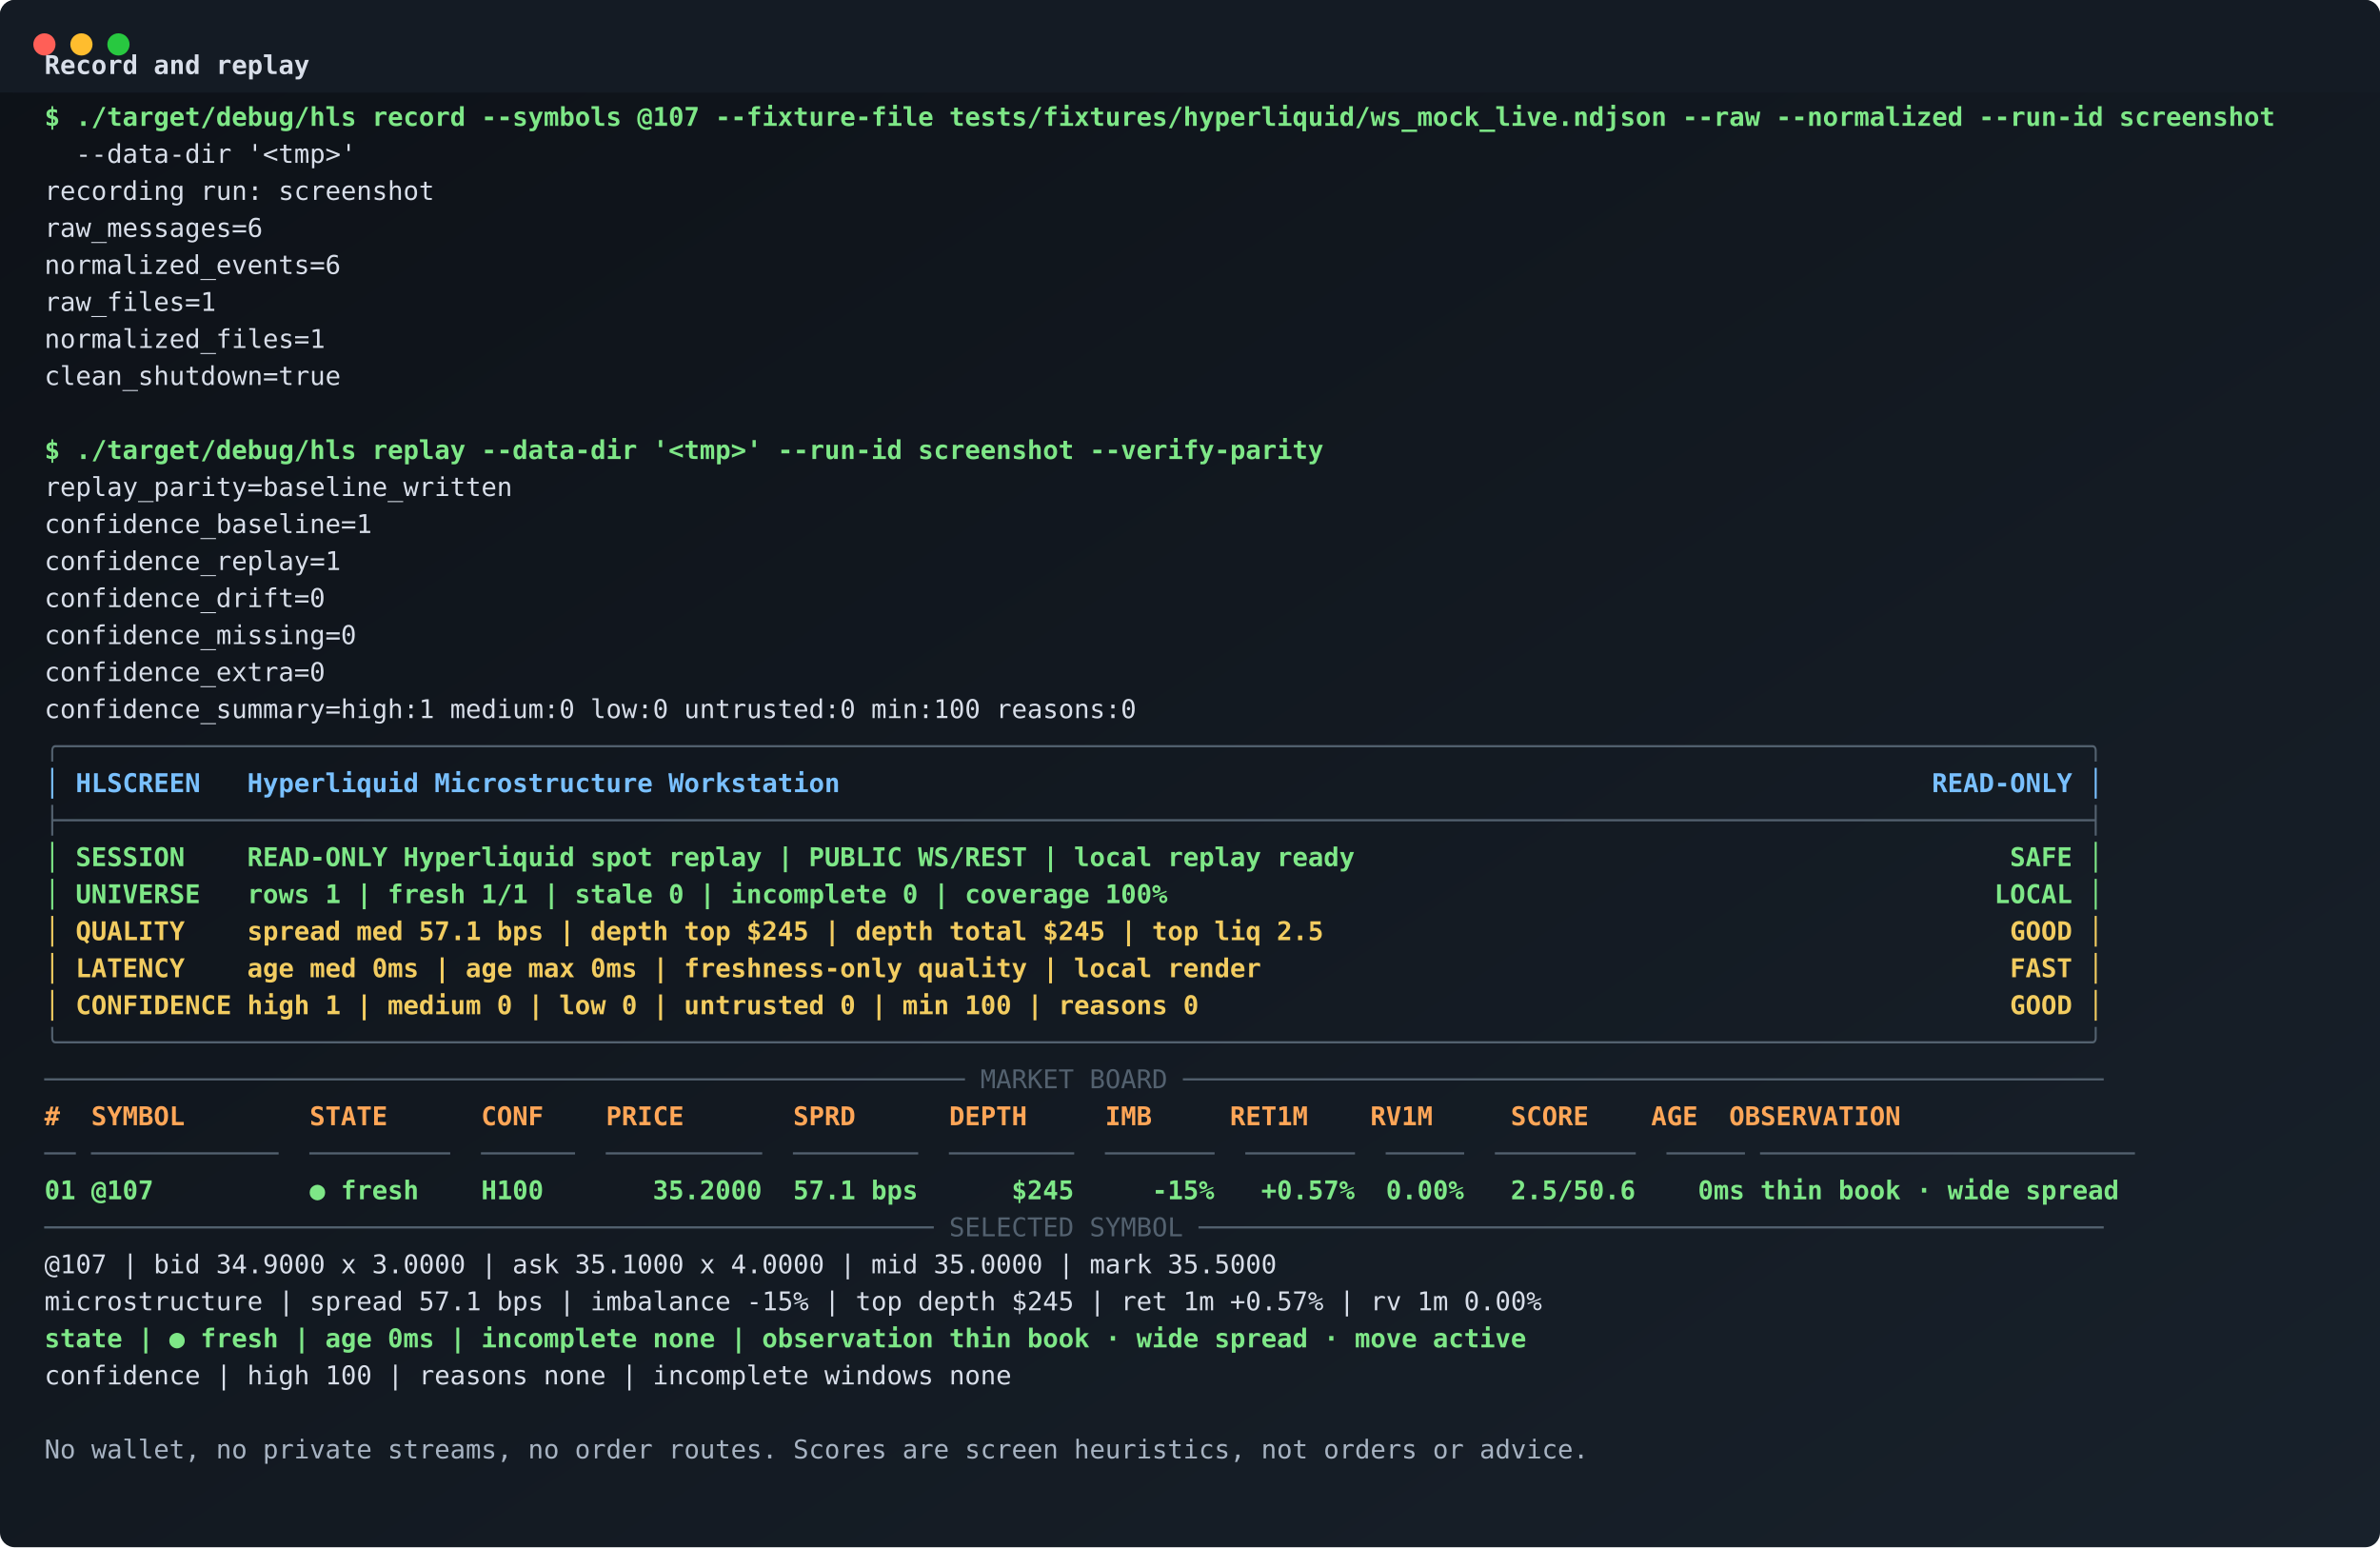
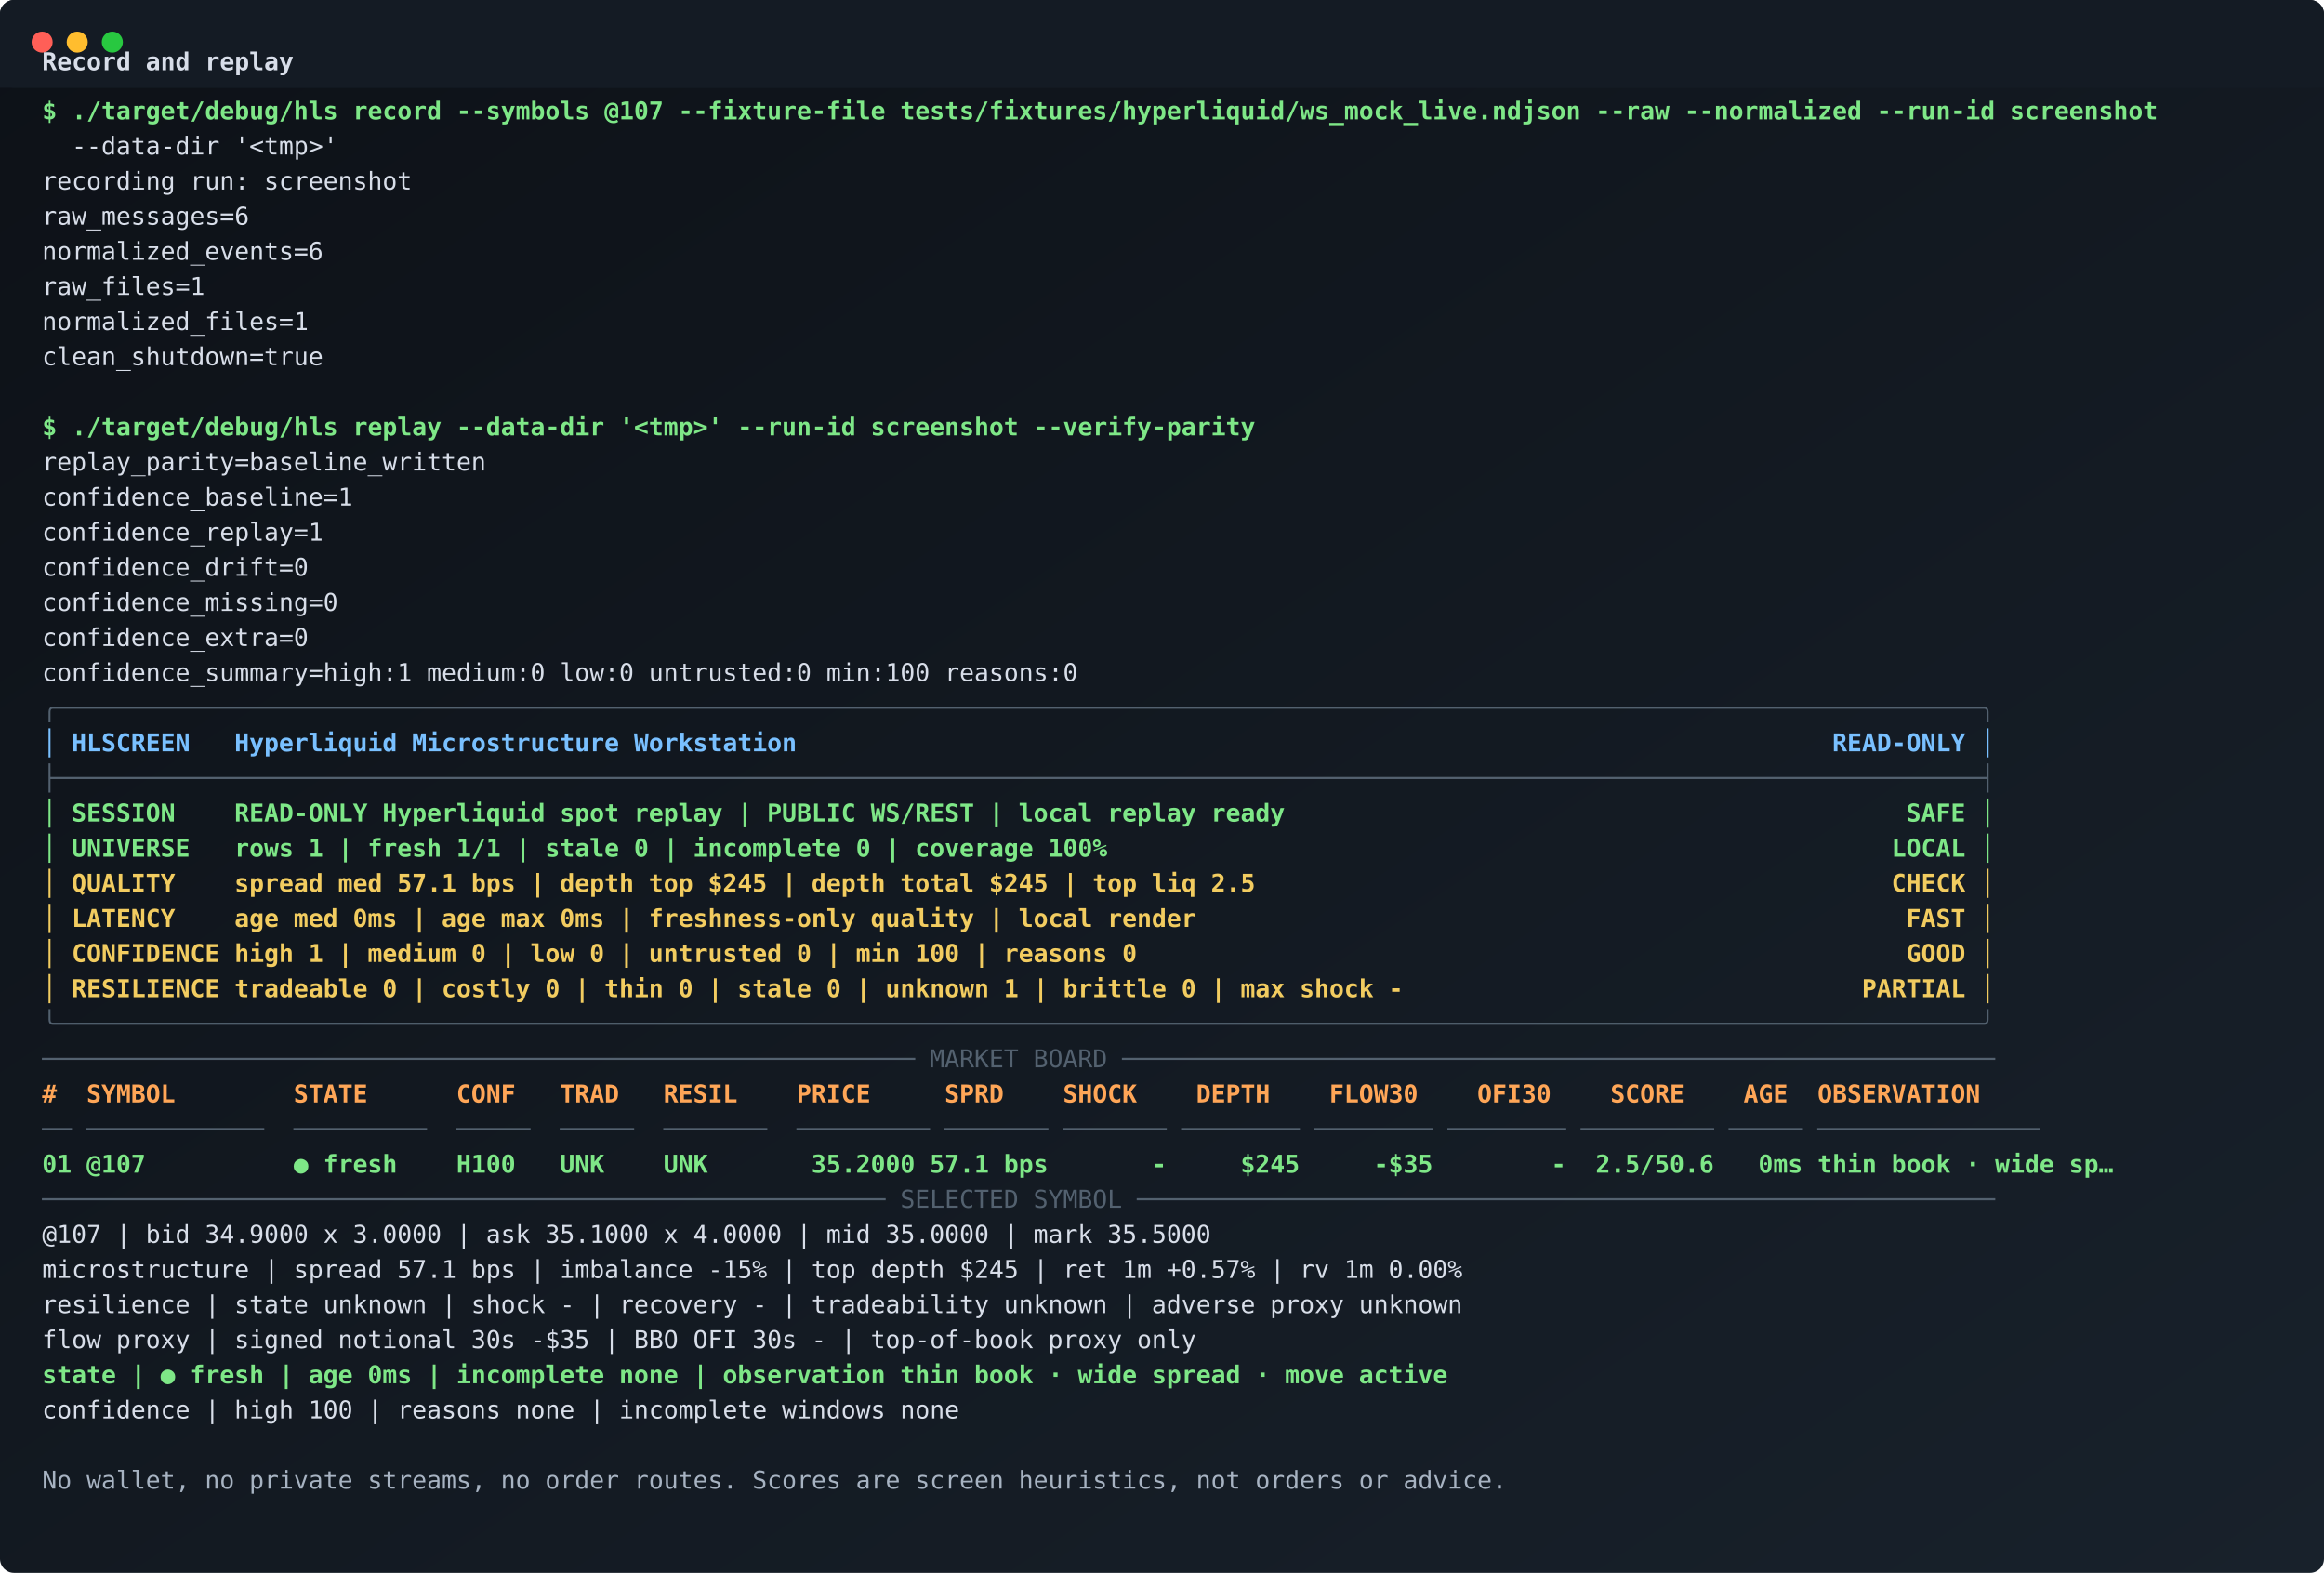
- <svg xmlns="http://www.w3.org/2000/svg" role="img" xml:space="preserve" aria-label="Record and replay terminal screenshot" viewBox="0 0 1286 836" width="1286" height="836">
+ <svg xmlns="http://www.w3.org/2000/svg" role="img" xml:space="preserve" aria-label="Record and replay terminal screenshot" viewBox="0 0 1324 896" width="1324" height="896">
  <defs>
    <linearGradient id="bg" x1="0" x2="1" y1="0" y2="1">
      <stop offset="0" stop-color="#0d1117" />
      <stop offset="1" stop-color="#18212b" />
    </linearGradient>
  </defs>
-   <rect width="1286" height="836" rx="8" fill="url(#bg)" />
-   <rect x="0" y="0" width="1286" height="50" rx="8" fill="#141b24" />
-   <rect x="0" y="42" width="1286" height="8" fill="#141b24" />
+   <rect width="1324" height="896" rx="8" fill="url(#bg)" />
+   <rect x="0" y="0" width="1324" height="50" rx="8" fill="#141b24" />
+   <rect x="0" y="42" width="1324" height="8" fill="#141b24" />
  <circle cx="24" cy="24" r="6" fill="#ff5f57" />
  <circle cx="44" cy="24" r="6" fill="#ffbd2e" />
  <circle cx="64" cy="24" r="6" fill="#28c840" />
  <text x="24" y="40" fill="#d8dee9" font-family="ui-monospace, SFMono-Regular, Menlo, Consolas, monospace" font-size="14" font-weight="700">Record and replay</text>
  <text x="24" y="68" fill="#7ee787" font-family="ui-monospace, SFMono-Regular, Menlo, Consolas, monospace" font-size="14" font-weight="700">$ ./target/debug/hls record --symbols @107 --fixture-file tests/fixtures/hyperliquid/ws_mock_live.ndjson --raw --normalized --run-id screenshot</text>
  <text x="24" y="88" fill="#d8dee9" font-family="ui-monospace, SFMono-Regular, Menlo, Consolas, monospace" font-size="14" font-weight="400">  --data-dir '&lt;tmp&gt;'</text>
  <text x="24" y="108" fill="#d8dee9" font-family="ui-monospace, SFMono-Regular, Menlo, Consolas, monospace" font-size="14" font-weight="400">recording run: screenshot</text>
  <text x="24" y="128" fill="#d8dee9" font-family="ui-monospace, SFMono-Regular, Menlo, Consolas, monospace" font-size="14" font-weight="400">raw_messages=6</text>
  <text x="24" y="148" fill="#d8dee9" font-family="ui-monospace, SFMono-Regular, Menlo, Consolas, monospace" font-size="14" font-weight="400">normalized_events=6</text>
  <text x="24" y="168" fill="#d8dee9" font-family="ui-monospace, SFMono-Regular, Menlo, Consolas, monospace" font-size="14" font-weight="400">raw_files=1</text>
  <text x="24" y="188" fill="#d8dee9" font-family="ui-monospace, SFMono-Regular, Menlo, Consolas, monospace" font-size="14" font-weight="400">normalized_files=1</text>
  <text x="24" y="208" fill="#d8dee9" font-family="ui-monospace, SFMono-Regular, Menlo, Consolas, monospace" font-size="14" font-weight="400">clean_shutdown=true</text>
  <text x="24" y="228" fill="#d8dee9" font-family="ui-monospace, SFMono-Regular, Menlo, Consolas, monospace" font-size="14" font-weight="400" />
  <text x="24" y="248" fill="#7ee787" font-family="ui-monospace, SFMono-Regular, Menlo, Consolas, monospace" font-size="14" font-weight="700">$ ./target/debug/hls replay --data-dir '&lt;tmp&gt;' --run-id screenshot --verify-parity</text>
  <text x="24" y="268" fill="#d8dee9" font-family="ui-monospace, SFMono-Regular, Menlo, Consolas, monospace" font-size="14" font-weight="400">replay_parity=baseline_written</text>
  <text x="24" y="288" fill="#d8dee9" font-family="ui-monospace, SFMono-Regular, Menlo, Consolas, monospace" font-size="14" font-weight="400">confidence_baseline=1</text>
  <text x="24" y="308" fill="#d8dee9" font-family="ui-monospace, SFMono-Regular, Menlo, Consolas, monospace" font-size="14" font-weight="400">confidence_replay=1</text>
  <text x="24" y="328" fill="#d8dee9" font-family="ui-monospace, SFMono-Regular, Menlo, Consolas, monospace" font-size="14" font-weight="400">confidence_drift=0</text>
  <text x="24" y="348" fill="#d8dee9" font-family="ui-monospace, SFMono-Regular, Menlo, Consolas, monospace" font-size="14" font-weight="400">confidence_missing=0</text>
  <text x="24" y="368" fill="#d8dee9" font-family="ui-monospace, SFMono-Regular, Menlo, Consolas, monospace" font-size="14" font-weight="400">confidence_extra=0</text>
  <text x="24" y="388" fill="#d8dee9" font-family="ui-monospace, SFMono-Regular, Menlo, Consolas, monospace" font-size="14" font-weight="400">confidence_summary=high:1 medium:0 low:0 untrusted:0 min:100 reasons:0</text>
  <text x="24" y="408" fill="#53616f" font-family="ui-monospace, SFMono-Regular, Menlo, Consolas, monospace" font-size="14" font-weight="400">╭──────────────────────────────────────────────────────────────────────────────────────────────────────────────────────────────────╮</text>
  <text x="24" y="428" fill="#79c0ff" font-family="ui-monospace, SFMono-Regular, Menlo, Consolas, monospace" font-size="14" font-weight="700">│ HLSCREEN   Hyperliquid Microstructure Workstation                                                                      READ-ONLY │</text>
  <text x="24" y="448" fill="#53616f" font-family="ui-monospace, SFMono-Regular, Menlo, Consolas, monospace" font-size="14" font-weight="400">├──────────────────────────────────────────────────────────────────────────────────────────────────────────────────────────────────┤</text>
  <text x="24" y="468" fill="#7ee787" font-family="ui-monospace, SFMono-Regular, Menlo, Consolas, monospace" font-size="14" font-weight="700">│ SESSION    READ-ONLY Hyperliquid spot replay | PUBLIC WS/REST | local replay ready                                          SAFE │</text>
  <text x="24" y="488" fill="#7ee787" font-family="ui-monospace, SFMono-Regular, Menlo, Consolas, monospace" font-size="14" font-weight="700">│ UNIVERSE   rows 1 | fresh 1/1 | stale 0 | incomplete 0 | coverage 100%                                                     LOCAL │</text>
-   <text x="24" y="508" fill="#f2cc60" font-family="ui-monospace, SFMono-Regular, Menlo, Consolas, monospace" font-size="14" font-weight="700">│ QUALITY    spread med 57.1 bps | depth top $245 | depth total $245 | top liq 2.5                                            GOOD │</text>
+   <text x="24" y="508" fill="#f2cc60" font-family="ui-monospace, SFMono-Regular, Menlo, Consolas, monospace" font-size="14" font-weight="700">│ QUALITY    spread med 57.1 bps | depth top $245 | depth total $245 | top liq 2.5                                           CHECK │</text>
  <text x="24" y="528" fill="#f2cc60" font-family="ui-monospace, SFMono-Regular, Menlo, Consolas, monospace" font-size="14" font-weight="700">│ LATENCY    age med 0ms | age max 0ms | freshness-only quality | local render                                                FAST │</text>
  <text x="24" y="548" fill="#f2cc60" font-family="ui-monospace, SFMono-Regular, Menlo, Consolas, monospace" font-size="14" font-weight="700">│ CONFIDENCE high 1 | medium 0 | low 0 | untrusted 0 | min 100 | reasons 0                                                    GOOD │</text>
-   <text x="24" y="568" fill="#53616f" font-family="ui-monospace, SFMono-Regular, Menlo, Consolas, monospace" font-size="14" font-weight="400">╰──────────────────────────────────────────────────────────────────────────────────────────────────────────────────────────────────╯</text>
-   <text x="24" y="588" fill="#53616f" font-family="ui-monospace, SFMono-Regular, Menlo, Consolas, monospace" font-size="14" font-weight="400">─────────────────────────────────────────────────────────── MARKET BOARD ───────────────────────────────────────────────────────────</text>
-   <text x="24" y="608" fill="#ffa657" font-family="ui-monospace, SFMono-Regular, Menlo, Consolas, monospace" font-size="14" font-weight="700">#  SYMBOL        STATE      CONF    PRICE       SPRD      DEPTH     IMB     RET1M    RV1M     SCORE    AGE  OBSERVATION</text>
-   <text x="24" y="628" fill="#53616f" font-family="ui-monospace, SFMono-Regular, Menlo, Consolas, monospace" font-size="14" font-weight="400">── ────────────  ─────────  ──────  ──────────  ────────  ────────  ───────  ───────  ─────  ─────────  ───── ────────────────────────</text>
-   <text x="24" y="648" fill="#7ee787" font-family="ui-monospace, SFMono-Regular, Menlo, Consolas, monospace" font-size="14" font-weight="600">01 @107          ● fresh    H100       35.2000  57.1 bps      $245     -15%   +0.57%  0.00%   2.5/50.6    0ms thin book · wide spread</text>
-   <text x="24" y="668" fill="#53616f" font-family="ui-monospace, SFMono-Regular, Menlo, Consolas, monospace" font-size="14" font-weight="400">───────────────────────────────────────────────────────── SELECTED SYMBOL ──────────────────────────────────────────────────────────</text>
-   <text x="24" y="688" fill="#d8dee9" font-family="ui-monospace, SFMono-Regular, Menlo, Consolas, monospace" font-size="14" font-weight="400">@107 | bid 34.9000 x 3.0000 | ask 35.1000 x 4.0000 | mid 35.0000 | mark 35.5000</text>
-   <text x="24" y="708" fill="#d8dee9" font-family="ui-monospace, SFMono-Regular, Menlo, Consolas, monospace" font-size="14" font-weight="400">microstructure | spread 57.1 bps | imbalance -15% | top depth $245 | ret 1m +0.57% | rv 1m 0.00%</text>
-   <text x="24" y="728" fill="#7ee787" font-family="ui-monospace, SFMono-Regular, Menlo, Consolas, monospace" font-size="14" font-weight="600">state | ● fresh | age 0ms | incomplete none | observation thin book · wide spread · move active</text>
-   <text x="24" y="748" fill="#d8dee9" font-family="ui-monospace, SFMono-Regular, Menlo, Consolas, monospace" font-size="14" font-weight="400">confidence | high 100 | reasons none | incomplete windows none</text>
-   <text x="24" y="768" fill="#d8dee9" font-family="ui-monospace, SFMono-Regular, Menlo, Consolas, monospace" font-size="14" font-weight="400" />
-   <text x="24" y="788" fill="#a7b3c2" font-family="ui-monospace, SFMono-Regular, Menlo, Consolas, monospace" font-size="14" font-weight="400">No wallet, no private streams, no order routes. Scores are screen heuristics, not orders or advice.</text>
+   <text x="24" y="568" fill="#f2cc60" font-family="ui-monospace, SFMono-Regular, Menlo, Consolas, monospace" font-size="14" font-weight="700">│ RESILIENCE tradeable 0 | costly 0 | thin 0 | stale 0 | unknown 1 | brittle 0 | max shock -                               PARTIAL │</text>
+   <text x="24" y="588" fill="#53616f" font-family="ui-monospace, SFMono-Regular, Menlo, Consolas, monospace" font-size="14" font-weight="400">╰──────────────────────────────────────────────────────────────────────────────────────────────────────────────────────────────────╯</text>
+   <text x="24" y="608" fill="#53616f" font-family="ui-monospace, SFMono-Regular, Menlo, Consolas, monospace" font-size="14" font-weight="400">─────────────────────────────────────────────────────────── MARKET BOARD ───────────────────────────────────────────────────────────</text>
+   <text x="24" y="628" fill="#ffa657" font-family="ui-monospace, SFMono-Regular, Menlo, Consolas, monospace" font-size="14" font-weight="700">#  SYMBOL        STATE      CONF   TRAD   RESIL    PRICE     SPRD    SHOCK    DEPTH    FLOW30    OFI30    SCORE    AGE  OBSERVATION</text>
+   <text x="24" y="648" fill="#53616f" font-family="ui-monospace, SFMono-Regular, Menlo, Consolas, monospace" font-size="14" font-weight="400">── ────────────  ─────────  ─────  ─────  ───────  ───────── ─────── ─────── ──────── ──────── ──────── ───────── ───── ───────────────</text>
+   <text x="24" y="668" fill="#7ee787" font-family="ui-monospace, SFMono-Regular, Menlo, Consolas, monospace" font-size="14" font-weight="600">01 @107          ● fresh    H100   UNK    UNK       35.2000 57.1 bps       -     $245     -$35        -  2.5/50.6   0ms thin book · wide sp…</text>
+   <text x="24" y="688" fill="#53616f" font-family="ui-monospace, SFMono-Regular, Menlo, Consolas, monospace" font-size="14" font-weight="400">───────────────────────────────────────────────────────── SELECTED SYMBOL ──────────────────────────────────────────────────────────</text>
+   <text x="24" y="708" fill="#d8dee9" font-family="ui-monospace, SFMono-Regular, Menlo, Consolas, monospace" font-size="14" font-weight="400">@107 | bid 34.9000 x 3.0000 | ask 35.1000 x 4.0000 | mid 35.0000 | mark 35.5000</text>
+   <text x="24" y="728" fill="#d8dee9" font-family="ui-monospace, SFMono-Regular, Menlo, Consolas, monospace" font-size="14" font-weight="400">microstructure | spread 57.1 bps | imbalance -15% | top depth $245 | ret 1m +0.57% | rv 1m 0.00%</text>
+   <text x="24" y="748" fill="#d8dee9" font-family="ui-monospace, SFMono-Regular, Menlo, Consolas, monospace" font-size="14" font-weight="400">resilience | state unknown | shock - | recovery - | tradeability unknown | adverse proxy unknown</text>
+   <text x="24" y="768" fill="#d8dee9" font-family="ui-monospace, SFMono-Regular, Menlo, Consolas, monospace" font-size="14" font-weight="400">flow proxy | signed notional 30s -$35 | BBO OFI 30s - | top-of-book proxy only</text>
+   <text x="24" y="788" fill="#7ee787" font-family="ui-monospace, SFMono-Regular, Menlo, Consolas, monospace" font-size="14" font-weight="600">state | ● fresh | age 0ms | incomplete none | observation thin book · wide spread · move active</text>
+   <text x="24" y="808" fill="#d8dee9" font-family="ui-monospace, SFMono-Regular, Menlo, Consolas, monospace" font-size="14" font-weight="400">confidence | high 100 | reasons none | incomplete windows none</text>
+   <text x="24" y="828" fill="#d8dee9" font-family="ui-monospace, SFMono-Regular, Menlo, Consolas, monospace" font-size="14" font-weight="400" />
+   <text x="24" y="848" fill="#a7b3c2" font-family="ui-monospace, SFMono-Regular, Menlo, Consolas, monospace" font-size="14" font-weight="400">No wallet, no private streams, no order routes. Scores are screen heuristics, not orders or advice.</text>
</svg>
